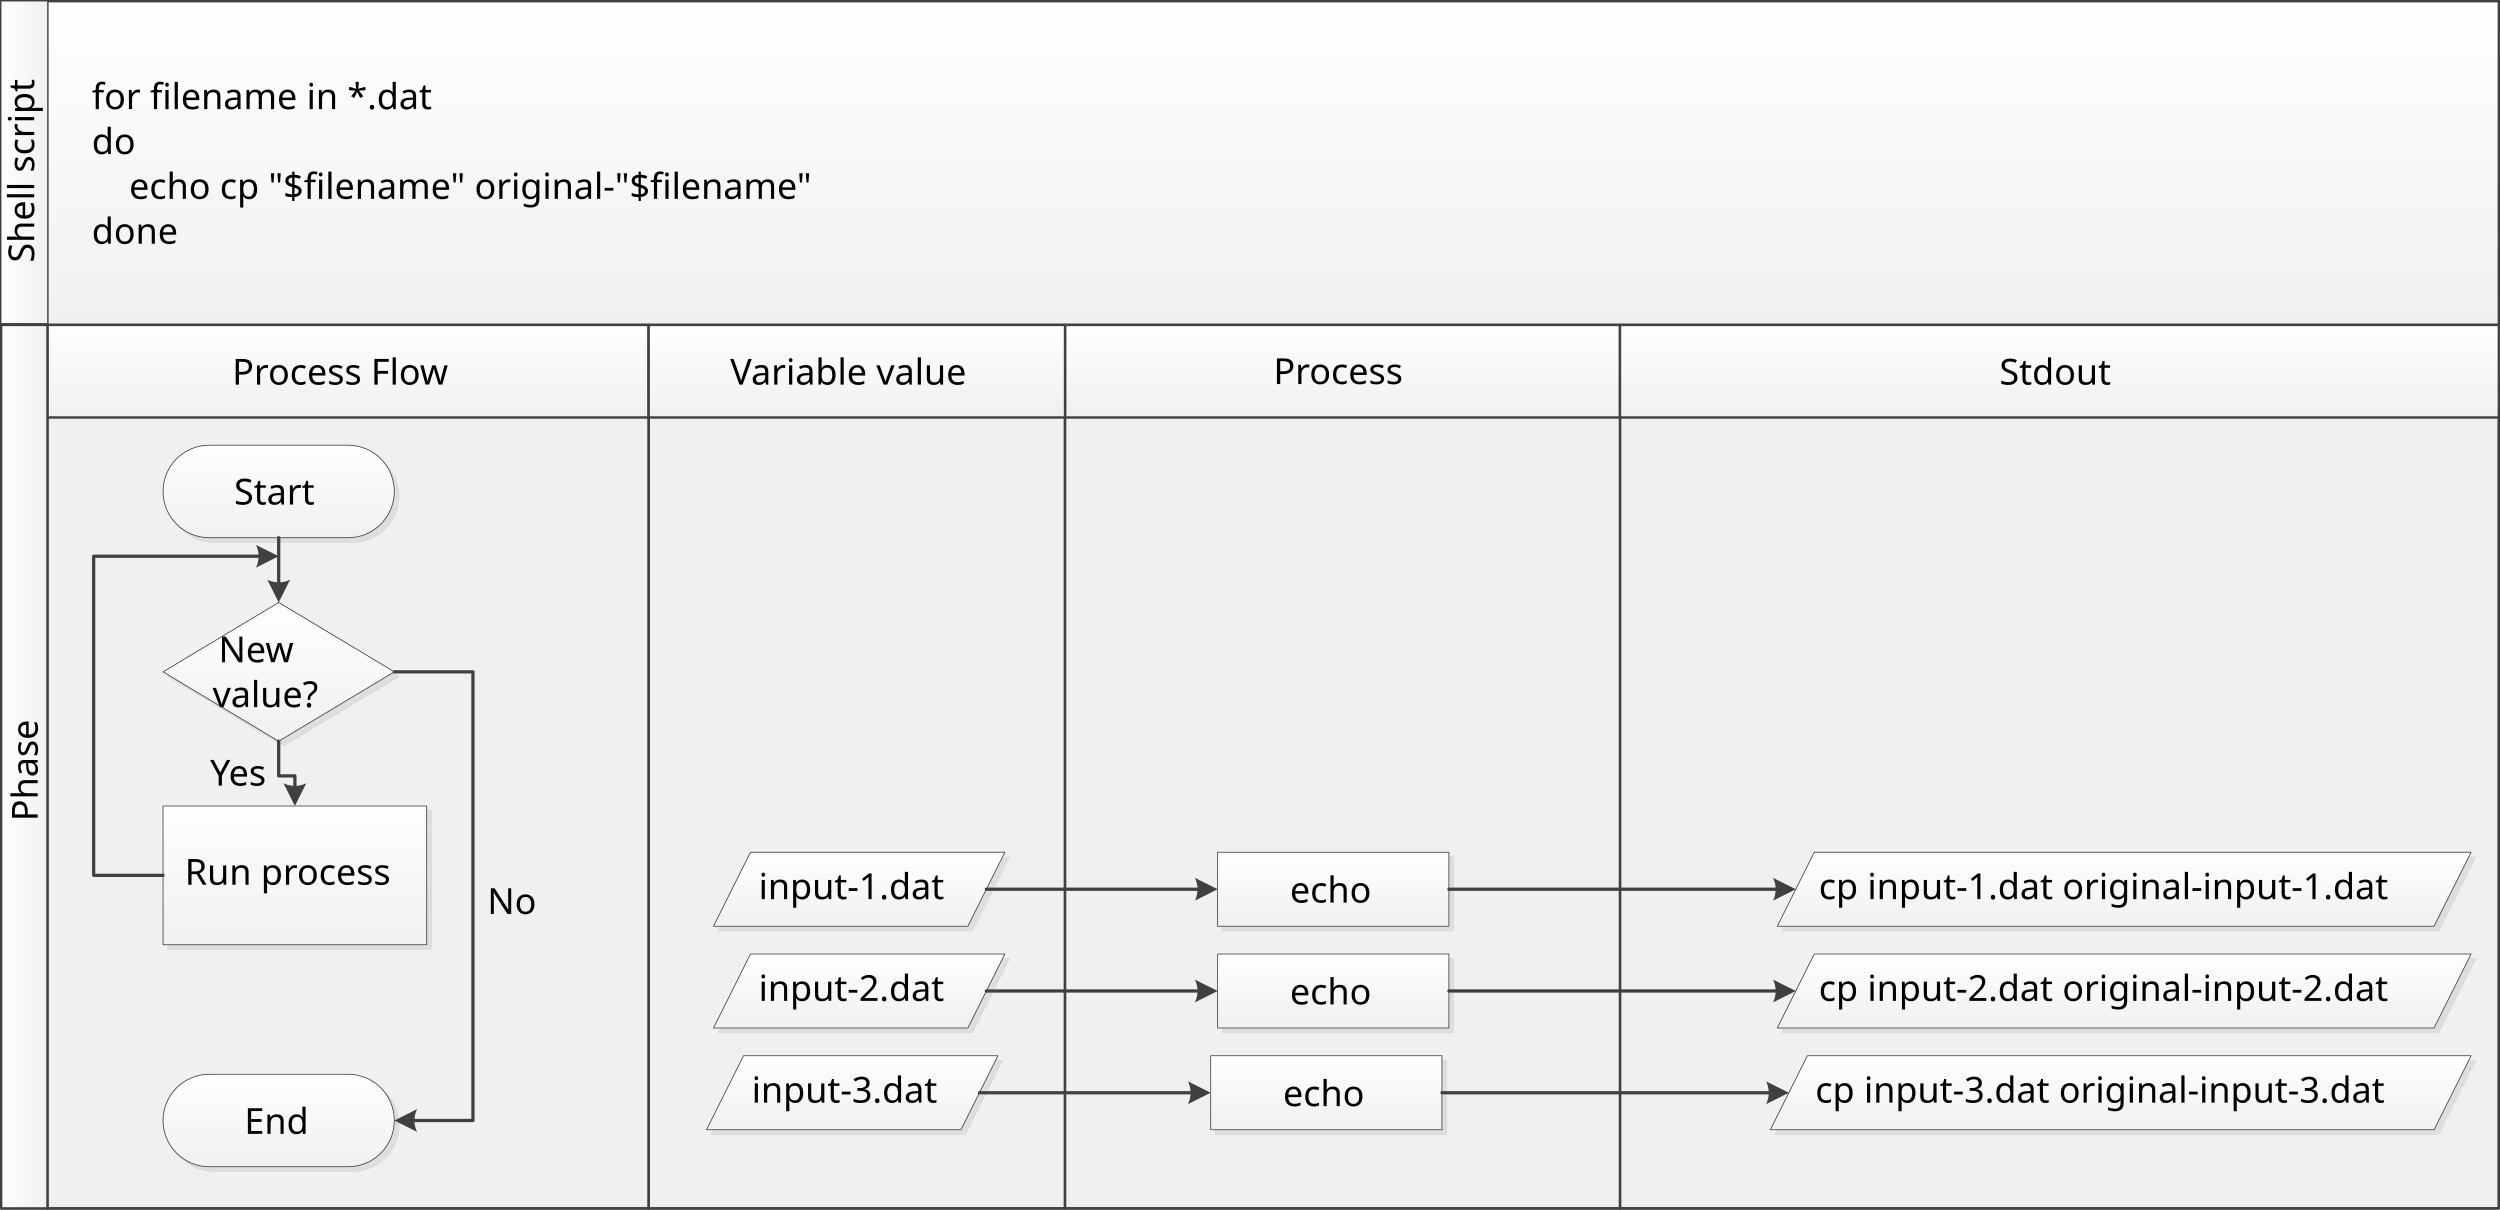
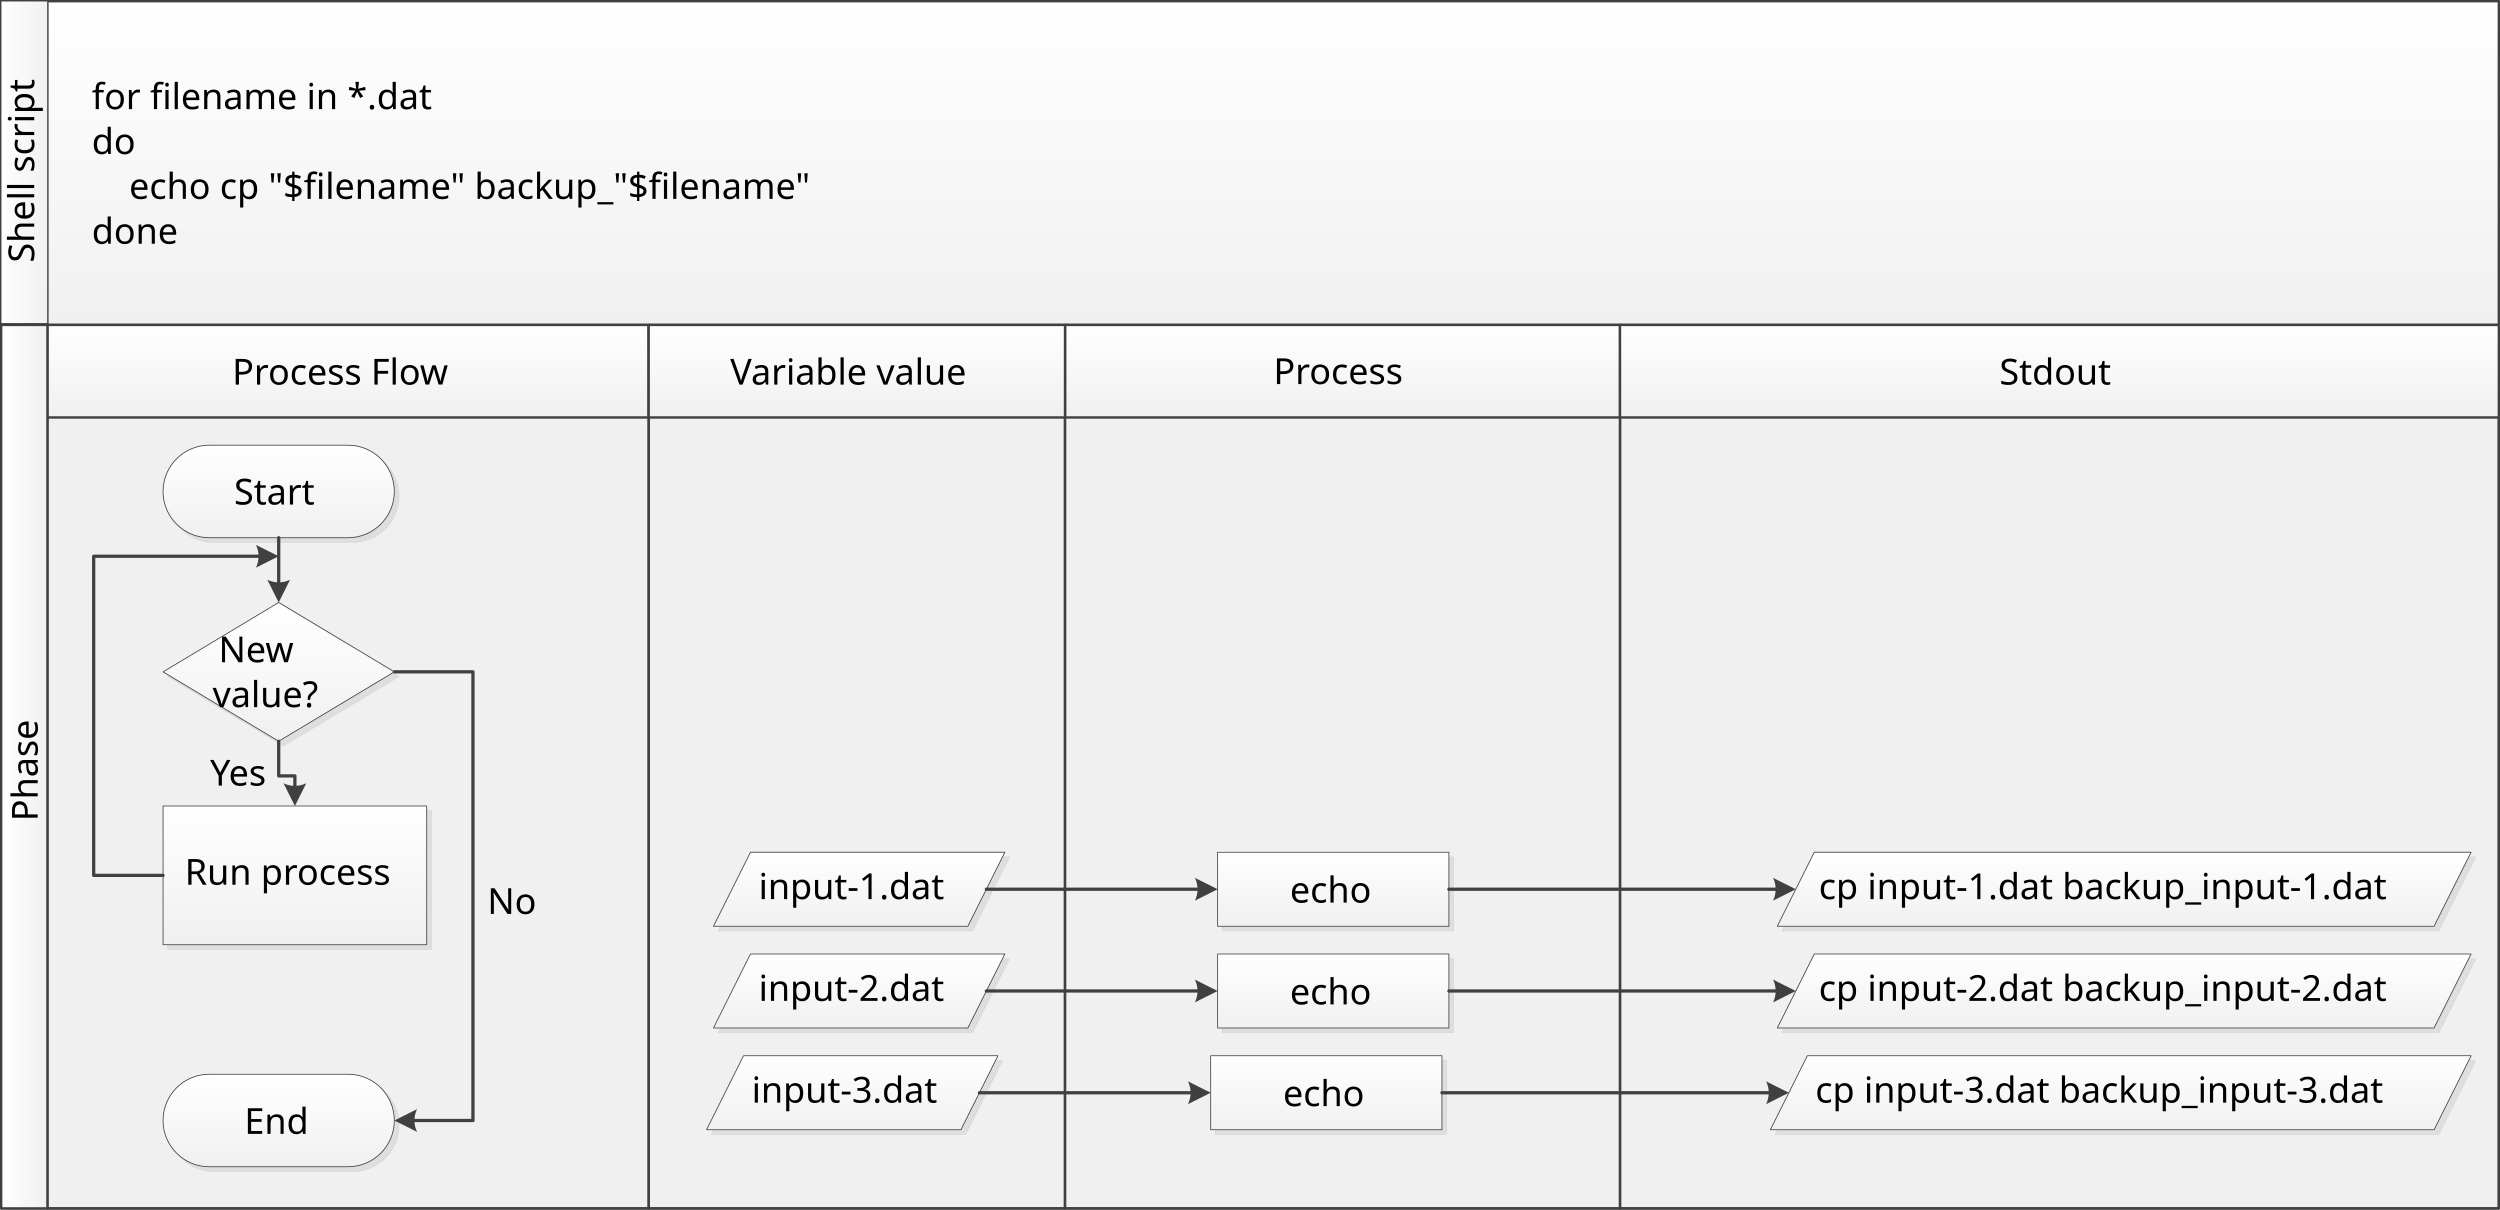
<svg xmlns="http://www.w3.org/2000/svg" xmlns:ns1="http://schemas.microsoft.com/visio/2003/SVGExtensions/" xmlns:xlink="http://www.w3.org/1999/xlink" width="10.64in" height="5.148in" viewBox="0 0 766.074 370.642" xml:space="preserve" class="st18" id="svg14218" version="1.1" style="font-size:12px;overflow:visible;color-interpolation-filters:sRGB;fill:none;fill-rule:evenodd;stroke-linecap:square;stroke-miterlimit:3">
  <ns1:documentProperties ns1:langID="1033" ns1:metric="true" ns1:viewMarkup="false" />
  <style type="text/css" id="style14220">
		.st1 {fill:url(#grad30-5);stroke:#404040;stroke-linecap:round;stroke-linejoin:round;stroke-width:0.72}
		.st2 {fill:url(#grad30-9);stroke:#404040;stroke-linecap:round;stroke-linejoin:round;stroke-width:0.72}
		.st3 {fill:#000000;font-family:Calibri;font-size:1em;font-weight:bold}
		.st4 {fill:#262626;font-size:1.083em;font-weight:normal}
		.st5 {fill:url(#grad30-5)}
		.st6 {stroke:#404040;stroke-linecap:round;stroke-linejoin:round;stroke-width:0.25;visibility:hidden}
		.st7 {fill:#000000;font-family:Calibri;font-size:1em}
		.st8 {visibility:visible}
		.st9 {fill:#cdcdcd;fill-opacity:0.5;stroke:#cdcdcd;stroke-linecap:round;stroke-linejoin:round;stroke-opacity:0.5;stroke-width:0.25;visibility:hidden}
		.st10 {fill:url(#grad30-9);stroke:#404040;stroke-linecap:round;stroke-linejoin:round;stroke-width:0.25;visibility:hidden}
		.st11 {fill:#000000;font-family:Calibri;font-size:0.667em}
		.st12 {fill:#cdcdcd;fill-opacity:0.5;stroke:#cdcdcd;stroke-linecap:round;stroke-linejoin:round;stroke-opacity:0.5;stroke-width:0.25}
		.st13 {fill:url(#grad30-9);stroke:#404040;stroke-linecap:round;stroke-linejoin:round;stroke-width:0.25}
		.st14 {font-size:1em}
		.st15 {marker-end:url(#mrkr5-121);stroke:#404040;stroke-linecap:round;stroke-linejoin:round;stroke-width:1}
		.st16 {fill:#404040;fill-opacity:1;stroke:#404040;stroke-opacity:1;stroke-width:0.284}
		.st17 {fill:#ffffff;stroke:none;stroke-linecap:butt;stroke-width:7.2}
		.st18 {fill:none;fill-rule:evenodd;font-size:12px;overflow:visible;stroke-linecap:square;stroke-miterlimit:3}
	</style>
  <defs id="Patterns_And_Gradients">
    <linearGradient id="grad30-5" ns1:fillPattern="30" ns1:foreground="#f0f0f0" ns1:foregroundOpacity="0" ns1:background="#ffffff" ns1:backgroundOpacity="0" x1="0" y1="1" x2="0" y2="0">
      <stop offset="0" style="stop-color:#f0f0f0;stop-opacity:0" id="stop14224" />
      <stop offset="1" style="stop-color:#ffffff;stop-opacity:0" id="stop14226" />
    </linearGradient>
    <linearGradient id="grad30-9" ns1:fillPattern="30" ns1:foreground="#f0f0f0" ns1:background="#ffffff" x1="0" y1="1" x2="0" y2="0">
      <stop offset="0" style="stop-color:#f0f0f0;stop-opacity:1" id="stop14229" />
      <stop offset="1" style="stop-color:#ffffff;stop-opacity:1" id="stop14231" />
    </linearGradient>
    <linearGradient xlink:href="#grad30-5" id="linearGradient16248" x1="-0.25" y1="535.806" x2="-0.25" y2="2.947" gradientTransform="matrix(1.437668,0,0,0.6955708,0.3600354,-2.050025)" gradientUnits="userSpaceOnUse" />
    <linearGradient xlink:href="#grad30-9" id="linearGradient16250" x1="-0.13" y1="1031.891" x2="-0.13" y2="755.209" gradientTransform="matrix(2.768766,0,0,0.3611717,0.3600354,-272.759)" gradientUnits="userSpaceOnUse" />
    <linearGradient xlink:href="#grad30-5" id="linearGradient16252" x1="0" y1="620.228" x2="0" y2="169.283" gradientTransform="matrix(1.665793,0,0,0.6003148,14.53324,-2.050025)" gradientUnits="userSpaceOnUse" />
    <linearGradient xlink:href="#grad30-5" id="linearGradient16254" x1="-0.454" y1="295.641" x2="-0.454" y2="80.328" gradientTransform="matrix(0.7932581,0,0,1.260624,326.344,-2.050025)" gradientUnits="userSpaceOnUse" />
    <linearGradient xlink:href="#grad30-9" id="linearGradient16256" x1="-0.149" y1="903.377" x2="-0.149" y2="832.913" gradientTransform="matrix(2.423938,0,0,0.4125519,326.344,-244.412)" gradientUnits="userSpaceOnUse" />
    <linearGradient xlink:href="#grad30-5" id="linearGradient16258" x1="-0.436" y1="307.663" x2="-0.436" y2="83.594" gradientTransform="matrix(0.8255148,0,0,1.211365,14.53324,-2.050025)" gradientUnits="userSpaceOnUse" />
    <linearGradient xlink:href="#grad30-9" id="linearGradient16260" x1="-0.143" y1="940.104" x2="-0.143" y2="866.775" gradientTransform="matrix(2.522482,0,0,0.3964349,14.53324,-244.412)" gradientUnits="userSpaceOnUse" />
    <linearGradient xlink:href="#grad30-5" id="linearGradient16262" x1="-0.361" y1="371.717" x2="-0.361" y2="100.998" gradientTransform="matrix(0.9973844,0,0,1.002622,496.423,-2.050025)" gradientUnits="userSpaceOnUse" />
    <linearGradient xlink:href="#grad30-9" id="linearGradient16264" x1="-0.118" y1="1135.835" x2="-0.118" y2="1047.239" gradientTransform="matrix(3.047666,0,0,0.3281199,496.423,-244.412)" gradientUnits="userSpaceOnUse" />
    <linearGradient xlink:href="#grad30-5" id="linearGradient16266" x1="-0.524" y1="256.212" x2="-0.524" y2="69.615" gradientTransform="matrix(0.6874635,0,0,1.454623,198.785,-2.050025)" gradientUnits="userSpaceOnUse" />
    <linearGradient xlink:href="#grad30-9" id="linearGradient16268" x1="-0.171" y1="782.897" x2="-0.171" y2="721.831" gradientTransform="matrix(2.100666,0,0,0.4760395,198.785,-244.412)" gradientUnits="userSpaceOnUse" />
    <linearGradient xlink:href="#grad30-9" id="linearGradient16272" x1="-0.084" y1="1591.048" x2="-0.084" y2="1527.468" gradientTransform="matrix(4.269078,0,0,0.2342426,-370.281,-357.798)" gradientUnits="userSpaceOnUse" />
    <linearGradient xlink:href="#grad30-9" id="linearGradient16274" x1="-0.082" y1="587.336" x2="-0.082" y2="542.236" gradientTransform="matrix(1.576931,0,0,0.634143,49.96634,-207.562)" gradientUnits="userSpaceOnUse" />
    <linearGradient xlink:href="#grad30-9" id="linearGradient16276" x1="-0.097" y1="480.286" x2="-0.097" y2="425.134" gradientTransform="matrix(1.289514,0,0,0.7754857,49.96634,-145.2)" gradientUnits="userSpaceOnUse" />
    <linearGradient xlink:href="#grad30-9" id="linearGradient16278" x1="-0.091" y1="512.685" x2="-0.091" y2="453.813" gradientTransform="matrix(1.376495,0,0,0.7264828,49.96634,-82.83742)" gradientUnits="userSpaceOnUse" />
    <linearGradient xlink:href="#grad30-9" id="linearGradient16280" x1="-2.933" y1="736.004" x2="-2.933" y2="690.692" gradientTransform="matrix(1.976089,0,0,0.5060501,224.297,-88.50672)" gradientUnits="userSpaceOnUse" />
    <linearGradient xlink:href="#grad30-9" id="linearGradient16282" x1="-0.071" y1="655.969" x2="-0.071" y2="615.59" gradientTransform="matrix(1.761199,0,0,0.567795,373.116,-88.50672)" gradientUnits="userSpaceOnUse" />
    <linearGradient xlink:href="#grad30-9" id="linearGradient16284" x1="-1.902" y1="1134.772" x2="-1.902" y2="1064.91" gradientTransform="matrix(3.046736,0,0,0.3282201,550.281,-88.50672)" gradientUnits="userSpaceOnUse" />
    <linearGradient xlink:href="#grad30-9" id="linearGradient16286" x1="-0.082" y1="587.336" x2="-0.082" y2="542.236" gradientTransform="matrix(1.576931,0,0,0.634143,49.96634,-14.80592)" gradientUnits="userSpaceOnUse" />
    <linearGradient xlink:href="#grad30-9" id="linearGradient16288" x1="-2.933" y1="736.004" x2="-2.933" y2="690.692" gradientTransform="matrix(1.976089,0,0,0.5060501,224.297,-57.32562)" gradientUnits="userSpaceOnUse" />
    <linearGradient xlink:href="#grad30-9" id="linearGradient16290" x1="-0.071" y1="655.969" x2="-0.071" y2="615.59" gradientTransform="matrix(1.761199,0,0,0.567795,373.116,-57.32562)" gradientUnits="userSpaceOnUse" />
    <linearGradient xlink:href="#grad30-9" id="linearGradient16292" x1="-1.902" y1="1134.772" x2="-1.902" y2="1064.91" gradientTransform="matrix(3.046736,0,0,0.3282201,550.281,-57.32562)" gradientUnits="userSpaceOnUse" />
    <linearGradient xlink:href="#grad30-9" id="linearGradient16294" x1="-2.933" y1="736.004" x2="-2.933" y2="690.692" gradientTransform="matrix(1.976089,0,0,0.5060501,222.171,-26.14452)" gradientUnits="userSpaceOnUse" />
    <linearGradient xlink:href="#grad30-9" id="linearGradient16296" x1="-0.071" y1="655.969" x2="-0.071" y2="615.59" gradientTransform="matrix(1.761199,0,0,0.567795,370.99,-26.14452)" gradientUnits="userSpaceOnUse" />
    <linearGradient xlink:href="#grad30-9" id="linearGradient16298" x1="-1.893" y1="1140.436" x2="-1.893" y2="1070.225" gradientTransform="matrix(3.061942,0,0,0.3265901,548.155,-26.14452)" gradientUnits="userSpaceOnUse" />
    <linearGradient xlink:href="#grad30-9" id="linearGradient16708" gradientUnits="userSpaceOnUse" gradientTransform="matrix(1.561063,0,0,0.2388756,-99.20934,-365.0221)" x1="-0.084" y1="1591.048" x2="-0.084" y2="1527.468" />
  </defs>
  <defs id="Markers">
    <g id="lend5">
      <path d="M 2,1 0,0 1.981,-0.993 C 1.672,-0.365 1.673,0.373 1.985,1" style="stroke:none" id="path14235" />
    </g>
    <marker id="mrkr5-121" class="st16" ns1:arrowType="5" ns1:arrowSize="2" ns1:setback="6.16" refX="-6.16" orient="auto" markerUnits="strokeWidth" overflow="visible" style="overflow:visible;fill:#404040;fill-opacity:1;stroke:#404040;stroke-width:0.284;stroke-opacity:1">
      <use xlink:href="#lend5" transform="scale(-3.52,-3.52)" id="use14238" x="0" y="0" width="100%" height="100%" />
    </marker>
  </defs>
  <rect style="fill:url(#linearGradient16248);stroke:#404040;stroke-width:0.72;stroke-linecap:round;stroke-linejoin:round" id="rect14250" class="st1" height="369.921" width="765.354" y="0.36" x="0.36" />
  <path style="fill:url(#linearGradient16250);stroke:#404040;stroke-width:0.72;stroke-linecap:round;stroke-linejoin:round" id="path14257" class="st2" d="m 0.36,99.571 765.35,0 0,-99.21 -765.35,0 0,99.21 z" />
  <rect x="14.533" y="99.573" width="751.181" height="270.709" class="st5" id="rect14286" style="fill:url(#linearGradient16252)" />
  <rect x="14.533" y="99.573" width="751.181" height="270.709" class="st6" id="rect14288" style="visibility:hidden;stroke:#404040;stroke-width:0.25;stroke-linecap:round;stroke-linejoin:round" />
  <rect style="fill:url(#linearGradient16254);stroke:#404040;stroke-width:0.72;stroke-linecap:round;stroke-linejoin:round" id="rect14296" class="st1" height="270.709" width="170.079" y="99.573" x="326.344" />
  <path style="fill:url(#linearGradient16256);stroke:#404040;stroke-width:0.72;stroke-linecap:round;stroke-linejoin:round" id="path14303" class="st2" d="m 326.344,127.918 170.08,0 0,-28.35 -170.08,0 0,28.35 z" />
  <rect style="fill:url(#linearGradient16258);stroke:#404040;stroke-width:0.72;stroke-linecap:round;stroke-linejoin:round" id="rect14313" class="st1" height="270.709" width="184.252" y="99.573" x="14.533" />
  <path style="fill:url(#linearGradient16260);stroke:#404040;stroke-width:0.72;stroke-linecap:round;stroke-linejoin:round" id="path14320" class="st2" d="m 14.533,127.918 184.25,0 0,-28.35 -184.25,0 0,28.35 z" />
  <rect style="fill:url(#linearGradient16262);stroke:#404040;stroke-width:0.72;stroke-linecap:round;stroke-linejoin:round" id="rect14330" class="st1" height="270.709" width="269.291" y="99.573" x="496.423" />
  <path style="fill:url(#linearGradient16264);stroke:#404040;stroke-width:0.72;stroke-linecap:round;stroke-linejoin:round" id="path14337" class="st2" d="m 496.423,127.918 269.29,0 0,-28.35 -269.29,0 0,28.35 z" />
  <rect style="fill:url(#linearGradient16266);stroke:#404040;stroke-width:0.72;stroke-linecap:round;stroke-linejoin:round" id="rect14347" class="st1" height="270.709" width="127.559" y="99.573" x="198.785" />
  <path style="fill:url(#linearGradient16268);stroke:#404040;stroke-width:0.72;stroke-linecap:round;stroke-linejoin:round" id="path14354" class="st2" d="m 198.785,127.918 127.56,0 0,-28.35 -127.56,0 0,28.35 z" />
  <rect style="fill:url(#linearGradient16272);stroke:#404040;stroke-width:0.72;stroke-linecap:round;stroke-linejoin:round" id="rect14377" class="st2" height="14.173" width="270.709" y="0.36" x="-370.281" transform="matrix(0,-1,1,0,0,0)" />
  <path style="visibility:visible;fill:#cdcdcd;fill-opacity:0.5;stroke:#cdcdcd;stroke-width:0.25;stroke-linecap:round;stroke-linejoin:round;stroke-opacity:0.5" id="path14387" class="st12" d="m 65.576,166.208 42.52,0 a 14.175,14.175 0 0 0 0,-28.35 l -42.52,0 a 14.175,14.175 0 1 0 0,28.35 z" />
  <path d="m 64.136,164.768 42.52,0 a 14.175,14.175 0 0 0 0,-28.35 l -42.52,0 a 14.175,14.175 0 1 0 0,28.35 z" class="st13" id="path14389" style="fill:url(#linearGradient16274);stroke:#404040;stroke-width:0.25;stroke-linecap:round;stroke-linejoin:round" />
  <path style="visibility:visible;fill:#cdcdcd;fill-opacity:0.5;stroke:#cdcdcd;stroke-width:0.25;stroke-linecap:round;stroke-linejoin:round;stroke-opacity:0.5" id="path14399" class="st12" d="m 51.406,207.31 35.43,-21.26 35.44,21.26 -35.44,21.26 -35.43,-21.26 z" />
  <path d="m 49.966,205.87 35.43,-21.26 35.44,21.26 -35.44,21.26 -35.43,-21.26 z" class="st13" id="path14401" style="fill:url(#linearGradient16276);stroke:#404040;stroke-width:0.25;stroke-linecap:round;stroke-linejoin:round" />
  <rect style="visibility:visible;fill:#cdcdcd;fill-opacity:0.5;stroke:#cdcdcd;stroke-width:0.25;stroke-linecap:round;stroke-linejoin:round;stroke-opacity:0.5" id="rect14413" class="st12" height="42.52" width="80.787" y="248.415" x="51.406" />
  <rect x="49.966" y="246.975" width="80.787" height="42.52" class="st13" id="rect14415" style="fill:url(#linearGradient16278);stroke:#404040;stroke-width:0.25;stroke-linecap:round;stroke-linejoin:round" />
  <path style="visibility:visible;fill:#cdcdcd;fill-opacity:0.5;stroke:#cdcdcd;stroke-width:0.25;stroke-linecap:round;stroke-linejoin:round;stroke-opacity:0.5" id="path14427" class="st12" d="m 220.067,285.263 77.95,0 11.34,-22.68 -77.95,0 -11.34,22.68 z" />
  <path d="m 218.627,283.823 77.95,0 11.34,-22.68 -77.95,0 -11.34,22.68 z" class="st13" id="path14429" style="fill:url(#linearGradient16280);stroke:#404040;stroke-width:0.25;stroke-linecap:round;stroke-linejoin:round" />
  <rect style="visibility:visible;fill:#cdcdcd;fill-opacity:0.5;stroke:#cdcdcd;stroke-width:0.25;stroke-linecap:round;stroke-linejoin:round;stroke-opacity:0.5" id="rect14439" class="st12" height="22.677" width="70.866" y="262.587" x="374.556" />
  <rect x="373.116" y="261.147" width="70.866" height="22.677" class="st13" id="rect14441" style="fill:url(#linearGradient16282);stroke:#404040;stroke-width:0.25;stroke-linecap:round;stroke-linejoin:round" />
  <path style="visibility:visible;fill:#cdcdcd;fill-opacity:0.5;stroke:#cdcdcd;stroke-width:0.25;stroke-linecap:round;stroke-linejoin:round;stroke-opacity:0.5" id="path14451" class="st12" d="m 546.051,285.263 201.26,0 11.34,-22.68 -201.26,0 -11.34,22.68 z" />
  <path d="m 544.611,283.823 201.26,0 11.34,-22.68 -201.26,0 -11.34,22.68 z" class="st13" id="path14453" style="fill:url(#linearGradient16284);stroke:#404040;stroke-width:0.25;stroke-linecap:round;stroke-linejoin:round" />
  <path style="visibility:visible;fill:#cdcdcd;fill-opacity:0.5;stroke:#cdcdcd;stroke-width:0.25;stroke-linecap:round;stroke-linejoin:round;stroke-opacity:0.5" id="path14463" class="st12" d="m 65.576,358.964 42.52,0 a 14.175,14.175 0 0 0 0,-28.35 l -42.52,0 a 14.175,14.175 0 1 0 0,28.35 z" />
  <path d="m 64.136,357.524 42.52,0 a 14.175,14.175 0 0 0 0,-28.35 l -42.52,0 a 14.175,14.175 0 1 0 0,28.35 z" class="st13" id="path14465" style="fill:url(#linearGradient16286);stroke:#404040;stroke-width:0.25;stroke-linecap:round;stroke-linejoin:round" />
  <path d="m 120.836,205.871 24.09,0 0,137.48 -17.93,0" class="st15" id="path14474" style="stroke:#404040;stroke-width:1;stroke-linecap:round;stroke-linejoin:round;marker-end:url(#mrkr5-121)" />
  <path d="m 85.403,227.13 0,10.63 4.96,0 0,3.05" class="st15" id="path14485" style="stroke:#404040;stroke-width:1;stroke-linecap:round;stroke-linejoin:round;marker-end:url(#mrkr5-121)" />
  <path d="m 85.403,164.768 0,13.68" class="st15" id="path14494" style="stroke:#404040;stroke-width:1;stroke-linecap:round;stroke-linejoin:round;marker-end:url(#mrkr5-121)" />
  <path d="m 302.25,272.481 64.71,0" class="st15" id="path14499" style="stroke:#404040;stroke-width:1;stroke-linecap:round;stroke-linejoin:round;marker-end:url(#mrkr5-121)" />
  <path d="m 443.982,272.481 100.14,0" class="st15" id="path14504" style="stroke:#404040;stroke-width:1;stroke-linecap:round;stroke-linejoin:round;marker-end:url(#mrkr5-121)" />
  <path style="visibility:visible;fill:#cdcdcd;fill-opacity:0.5;stroke:#cdcdcd;stroke-width:0.25;stroke-linecap:round;stroke-linejoin:round;stroke-opacity:0.5" id="path14512" class="st12" d="m 220.067,316.444 77.95,0 11.34,-22.68 -77.95,0 -11.34,22.68 z" />
  <path d="m 218.627,315.004 77.95,0 11.34,-22.68 -77.95,0 -11.34,22.68 z" class="st13" id="path14514" style="fill:url(#linearGradient16288);stroke:#404040;stroke-width:0.25;stroke-linecap:round;stroke-linejoin:round" />
  <rect style="visibility:visible;fill:#cdcdcd;fill-opacity:0.5;stroke:#cdcdcd;stroke-width:0.25;stroke-linecap:round;stroke-linejoin:round;stroke-opacity:0.5" id="rect14524" class="st12" height="22.677" width="70.866" y="293.768" x="374.556" />
  <rect x="373.116" y="292.328" width="70.866" height="22.677" class="st13" id="rect14526" style="fill:url(#linearGradient16290);stroke:#404040;stroke-width:0.25;stroke-linecap:round;stroke-linejoin:round" />
  <path style="visibility:visible;fill:#cdcdcd;fill-opacity:0.5;stroke:#cdcdcd;stroke-width:0.25;stroke-linecap:round;stroke-linejoin:round;stroke-opacity:0.5" id="path14536" class="st12" d="m 546.051,316.444 201.26,0 11.34,-22.68 -201.26,0 -11.34,22.68 z" />
  <path d="m 544.611,315.004 201.26,0 11.34,-22.68 -201.26,0 -11.34,22.68 z" class="st13" id="path14538" style="fill:url(#linearGradient16292);stroke:#404040;stroke-width:0.25;stroke-linecap:round;stroke-linejoin:round" />
  <path d="m 302.25,303.662 64.71,0" class="st15" id="path14545" style="stroke:#404040;stroke-width:1;stroke-linecap:round;stroke-linejoin:round;marker-end:url(#mrkr5-121)" />
  <path d="m 443.982,303.662 100.14,0" class="st15" id="path14550" style="stroke:#404040;stroke-width:1;stroke-linecap:round;stroke-linejoin:round;marker-end:url(#mrkr5-121)" />
  <path style="visibility:visible;fill:#cdcdcd;fill-opacity:0.5;stroke:#cdcdcd;stroke-width:0.25;stroke-linecap:round;stroke-linejoin:round;stroke-opacity:0.5" id="path14558" class="st12" d="m 217.941,347.625 77.95,0 11.34,-22.68 -77.95,0 -11.34,22.68 z" />
  <path d="m 216.501,346.185 77.95,0 11.34,-22.68 -77.95,0 -11.34,22.68 z" class="st13" id="path14560" style="fill:url(#linearGradient16294);stroke:#404040;stroke-width:0.25;stroke-linecap:round;stroke-linejoin:round" />
  <rect style="visibility:visible;fill:#cdcdcd;fill-opacity:0.5;stroke:#cdcdcd;stroke-width:0.25;stroke-linecap:round;stroke-linejoin:round;stroke-opacity:0.5" id="rect14570" class="st12" height="22.677" width="70.866" y="324.949" x="372.43" />
  <rect x="370.99" y="323.509" width="70.866" height="22.677" class="st13" id="rect14572" style="fill:url(#linearGradient16296);stroke:#404040;stroke-width:0.25;stroke-linecap:round;stroke-linejoin:round" />
  <path style="visibility:visible;fill:#cdcdcd;fill-opacity:0.5;stroke:#cdcdcd;stroke-width:0.25;stroke-linecap:round;stroke-linejoin:round;stroke-opacity:0.5" id="path14582" class="st12" d="m 543.925,347.625 203.39,0 11.34,-22.68 -203.39,0 -11.34,22.68 z" />
  <path d="m 542.485,346.185 203.39,0 11.34,-22.68 -203.39,0 -11.34,22.68 z" class="st13" id="path14584" style="fill:url(#linearGradient16298);stroke:#404040;stroke-width:0.25;stroke-linecap:round;stroke-linejoin:round" />
  <path d="m 300.124,334.843 64.71,0" class="st15" id="path14591" style="stroke:#404040;stroke-width:1;stroke-linecap:round;stroke-linejoin:round;marker-end:url(#mrkr5-121)" />
  <path d="m 441.856,334.843 100.14,0" class="st15" id="path14596" style="stroke:#404040;stroke-width:1;stroke-linecap:round;stroke-linejoin:round;marker-end:url(#mrkr5-121)" />
  <path d="m 49.966,268.233 -21.26,0 0,-97.79 50.53,0" class="st15" id="path14601" style="stroke:#404040;stroke-width:1;stroke-linecap:round;stroke-linejoin:round;marker-end:url(#mrkr5-121)" />
  <text xml:space="preserve" style="font-style:normal;font-weight:normal;font-size:90px;line-height:125%;font-family:sans-serif;letter-spacing:0px;word-spacing:0px;fill:#000000;fill-opacity:1;stroke:none;stroke-width:1px;stroke-linecap:butt;stroke-linejoin:miter;stroke-opacity:1" x="28.124" y="33.442" id="text16692">
    <tspan id="tspan16694" x="28.124" y="33.442" style="font-size:11px">for filename in *.dat</tspan>
    <tspan x="28.124" y="47.192" style="font-size:11px" id="tspan16696">do</tspan>
-     <tspan x="28.124" y="60.942" style="font-size:11px" id="tspan16698">    echo cp "$filename" original-"$filename"</tspan>
+     <tspan x="28.124" y="60.942" style="font-size:11px" id="tspan16698">    echo cp "$filename" backup_"$filename"</tspan>
    <tspan x="28.124" y="74.692" style="font-size:11px" id="tspan16700">done</tspan>
  </text>
  <rect transform="matrix(0,-1,1,0,0,0)" x="-99.209" y="0.22" width="98.99" height="14.454" class="st2" id="rect16706" style="fill:url(#linearGradient16708);stroke:#404040;stroke-width:0.44;stroke-linecap:round;stroke-linejoin:round" />
  <text xml:space="preserve" style="font-style:normal;font-weight:normal;font-size:12px;line-height:125%;font-family:sans-serif;letter-spacing:0px;word-spacing:0px;fill:#000000;fill-opacity:1;stroke:none;stroke-width:1px;stroke-linecap:butt;stroke-linejoin:miter;stroke-opacity:1" x="71.161" y="117.844" id="text16712">
    <tspan id="tspan16714" x="71.161" y="117.844" style="font-size:11px">Process Flow</tspan>
  </text>
  <text xml:space="preserve" style="font-style:normal;font-weight:normal;font-size:12px;line-height:125%;font-family:sans-serif;letter-spacing:0px;word-spacing:0px;fill:#000000;fill-opacity:1;stroke:none;stroke-width:1px;stroke-linecap:butt;stroke-linejoin:miter;stroke-opacity:1" x="223.767" y="117.844" id="text16716">
    <tspan id="tspan16718" x="223.767" y="117.844" style="font-size:11px">Variable value</tspan>
  </text>
  <text xml:space="preserve" style="font-style:normal;font-weight:normal;font-size:12px;line-height:125%;font-family:sans-serif;letter-spacing:0px;word-spacing:0px;fill:#000000;fill-opacity:1;stroke:none;stroke-width:1px;stroke-linecap:butt;stroke-linejoin:miter;stroke-opacity:1" x="390.233" y="117.675" id="text16720">
    <tspan id="tspan16722" x="390.233" y="117.675" style="font-size:11px">Process</tspan>
  </text>
  <text xml:space="preserve" style="font-style:normal;font-weight:normal;font-size:12px;line-height:125%;font-family:sans-serif;letter-spacing:0px;word-spacing:0px;fill:#000000;fill-opacity:1;stroke:none;stroke-width:1px;stroke-linecap:butt;stroke-linejoin:miter;stroke-opacity:1" x="612.685" y="117.844" id="text16724">
    <tspan id="tspan16726" x="612.685" y="117.844" style="font-size:11px">Stdout</tspan>
  </text>
  <text xml:space="preserve" style="font-style:normal;font-weight:normal;font-size:12px;line-height:125%;font-family:sans-serif;letter-spacing:0px;word-spacing:0px;fill:#000000;fill-opacity:1;stroke:none;stroke-width:1px;stroke-linecap:butt;stroke-linejoin:miter;stroke-opacity:1" x="232.466" y="275.518" id="text16728">
    <tspan id="tspan16730" x="232.466" y="275.518" style="font-size:11px">input-1.dat</tspan>
  </text>
  <text xml:space="preserve" style="font-style:normal;font-weight:normal;font-size:12px;line-height:125%;font-family:sans-serif;letter-spacing:0px;word-spacing:0px;fill:#000000;fill-opacity:1;stroke:none;stroke-width:1px;stroke-linecap:butt;stroke-linejoin:miter;stroke-opacity:1" x="395.277" y="276.587" id="text16732">
    <tspan id="tspan16734" x="395.277" y="276.587" style="font-size:11px">echo</tspan>
  </text>
  <text xml:space="preserve" style="font-style:normal;font-weight:normal;font-size:12px;line-height:125%;font-family:sans-serif;letter-spacing:0px;word-spacing:0px;fill:#000000;fill-opacity:1;stroke:none;stroke-width:1px;stroke-linecap:butt;stroke-linejoin:miter;stroke-opacity:1" x="557.328" y="275.518" id="text16736">
-     <tspan id="tspan16738" x="557.328" y="275.518" style="font-size:11px">cp input-1.dat original-input-1.dat</tspan>
+     <tspan id="tspan16738" x="557.328" y="275.518" style="font-size:11px">cp input-1.dat backup_input-1.dat</tspan>
  </text>
  <text id="text16740" y="306.699" x="232.466" style="font-style:normal;font-weight:normal;font-size:12px;line-height:125%;font-family:sans-serif;letter-spacing:0px;word-spacing:0px;fill:#000000;fill-opacity:1;stroke:none;stroke-width:1px;stroke-linecap:butt;stroke-linejoin:miter;stroke-opacity:1" xml:space="preserve">
    <tspan style="font-size:11px" y="306.699" x="232.466" id="tspan16742">input-2.dat</tspan>
  </text>
  <text xml:space="preserve" style="font-style:normal;font-weight:normal;font-size:12px;line-height:125%;font-family:sans-serif;letter-spacing:0px;word-spacing:0px;fill:#000000;fill-opacity:1;stroke:none;stroke-width:1px;stroke-linecap:butt;stroke-linejoin:miter;stroke-opacity:1" x="230.34" y="337.88" id="text16744">
    <tspan id="tspan16746" x="230.34" y="337.88" style="font-size:11px">input-3.dat</tspan>
  </text>
  <text id="text16748" y="307.768" x="395.277" style="font-style:normal;font-weight:normal;font-size:12px;line-height:125%;font-family:sans-serif;letter-spacing:0px;word-spacing:0px;fill:#000000;fill-opacity:1;stroke:none;stroke-width:1px;stroke-linecap:butt;stroke-linejoin:miter;stroke-opacity:1" xml:space="preserve">
    <tspan style="font-size:11px" y="307.768" x="395.277" id="tspan16750">echo</tspan>
  </text>
  <text xml:space="preserve" style="font-style:normal;font-weight:normal;font-size:12px;line-height:125%;font-family:sans-serif;letter-spacing:0px;word-spacing:0px;fill:#000000;fill-opacity:1;stroke:none;stroke-width:1px;stroke-linecap:butt;stroke-linejoin:miter;stroke-opacity:1" x="393.151" y="338.949" id="text16752">
    <tspan id="tspan16754" x="393.151" y="338.949" style="font-size:11px">echo</tspan>
  </text>
  <text id="text16760" y="306.699" x="557.328" style="font-style:normal;font-weight:normal;font-size:12px;line-height:125%;font-family:sans-serif;letter-spacing:0px;word-spacing:0px;fill:#000000;fill-opacity:1;stroke:none;stroke-width:1px;stroke-linecap:butt;stroke-linejoin:miter;stroke-opacity:1" xml:space="preserve">
-     <tspan style="font-size:11px" y="306.699" x="557.328" id="tspan16762">cp input-2.dat original-input-2.dat</tspan>
+     <tspan style="font-size:11px" y="306.699" x="557.328" id="tspan16762">cp input-2.dat backup_input-2.dat</tspan>
  </text>
  <text xml:space="preserve" style="font-style:normal;font-weight:normal;font-size:12px;line-height:125%;font-family:sans-serif;letter-spacing:0px;word-spacing:0px;fill:#000000;fill-opacity:1;stroke:none;stroke-width:1px;stroke-linecap:butt;stroke-linejoin:miter;stroke-opacity:1" x="556.267" y="337.88" id="text16764">
-     <tspan id="tspan16766" x="556.267" y="337.88" style="font-size:11px">cp input-3.dat original-input-3.dat</tspan>
+     <tspan id="tspan16766" x="556.267" y="337.88" style="font-size:11px">cp input-3.dat backup_input-3.dat</tspan>
  </text>
  <text xml:space="preserve" style="font-style:normal;font-weight:normal;font-size:11px;line-height:125%;font-family:sans-serif;letter-spacing:0px;word-spacing:0px;fill:#000000;fill-opacity:1;stroke:none;stroke-width:1px;stroke-linecap:butt;stroke-linejoin:miter;stroke-opacity:1" x="71.719" y="154.597" id="text16768">
    <tspan id="tspan16770" x="71.719" y="154.597">Start</tspan>
  </text>
  <text xml:space="preserve" style="font-style:normal;font-weight:normal;font-size:11px;line-height:125%;font-family:sans-serif;letter-spacing:0px;word-spacing:0px;fill:#000000;fill-opacity:1;stroke:none;stroke-width:1px;stroke-linecap:butt;stroke-linejoin:miter;stroke-opacity:1" x="85.624" y="202.927" id="text16772">
    <tspan x="85.624" y="202.927" id="tspan16776" style="text-align:center;text-anchor:middle">New</tspan>
    <tspan x="85.624" y="216.677" id="tspan16804" style="text-align:center;text-anchor:middle">value?</tspan>
  </text>
  <text xml:space="preserve" style="font-style:normal;font-weight:normal;font-size:11px;line-height:125%;font-family:sans-serif;letter-spacing:0px;word-spacing:0px;fill:#000000;fill-opacity:1;stroke:none;stroke-width:1px;stroke-linecap:butt;stroke-linejoin:miter;stroke-opacity:1" x="64.383" y="240.728" id="text16778">
    <tspan id="tspan16780" x="64.383" y="240.728">Yes</tspan>
  </text>
  <text xml:space="preserve" style="font-style:normal;font-weight:normal;font-size:11px;line-height:125%;font-family:sans-serif;letter-spacing:0px;word-spacing:0px;fill:#000000;fill-opacity:1;stroke:none;stroke-width:1px;stroke-linecap:butt;stroke-linejoin:miter;stroke-opacity:1" x="149.349" y="280.053" id="text16782">
    <tspan id="tspan16784" x="149.349" y="280.053">No</tspan>
  </text>
  <text xml:space="preserve" style="font-style:normal;font-weight:normal;font-size:11px;line-height:125%;font-family:sans-serif;letter-spacing:0px;word-spacing:0px;fill:#000000;fill-opacity:1;stroke:none;stroke-width:1px;stroke-linecap:butt;stroke-linejoin:miter;stroke-opacity:1" x="56.63" y="271.1" id="text16786">
    <tspan id="tspan16788" x="56.63" y="271.1">Run process</tspan>
  </text>
  <text xml:space="preserve" style="font-style:normal;font-weight:normal;font-size:11px;line-height:125%;font-family:sans-serif;letter-spacing:0px;word-spacing:0px;fill:#000000;fill-opacity:1;stroke:none;stroke-width:1px;stroke-linecap:butt;stroke-linejoin:miter;stroke-opacity:1" x="74.893" y="347.45" id="text16790">
    <tspan id="tspan16792" x="74.893" y="347.45">End</tspan>
  </text>
  <text xml:space="preserve" style="font-style:normal;font-weight:normal;font-size:11px;line-height:125%;font-family:sans-serif;letter-spacing:0px;word-spacing:0px;fill:#000000;fill-opacity:1;stroke:none;stroke-width:1px;stroke-linecap:butt;stroke-linejoin:miter;stroke-opacity:1" x="-251.609" y="11.547" id="text16794" transform="matrix(0,-1,1,0,0,0)">
    <tspan id="tspan16796" x="-251.609" y="11.547">Phase</tspan>
  </text>
  <text xml:space="preserve" style="font-style:normal;font-weight:normal;font-size:11px;line-height:125%;font-family:sans-serif;letter-spacing:0px;word-spacing:0px;fill:#000000;fill-opacity:1;stroke:none;stroke-width:1px;stroke-linecap:butt;stroke-linejoin:miter;stroke-opacity:1" x="-80.451" y="10.481" id="text16798" transform="matrix(0,-1,1,0,0,0)">
    <tspan id="tspan16800" x="-80.451" y="10.481">Shell script</tspan>
  </text>
</svg>
